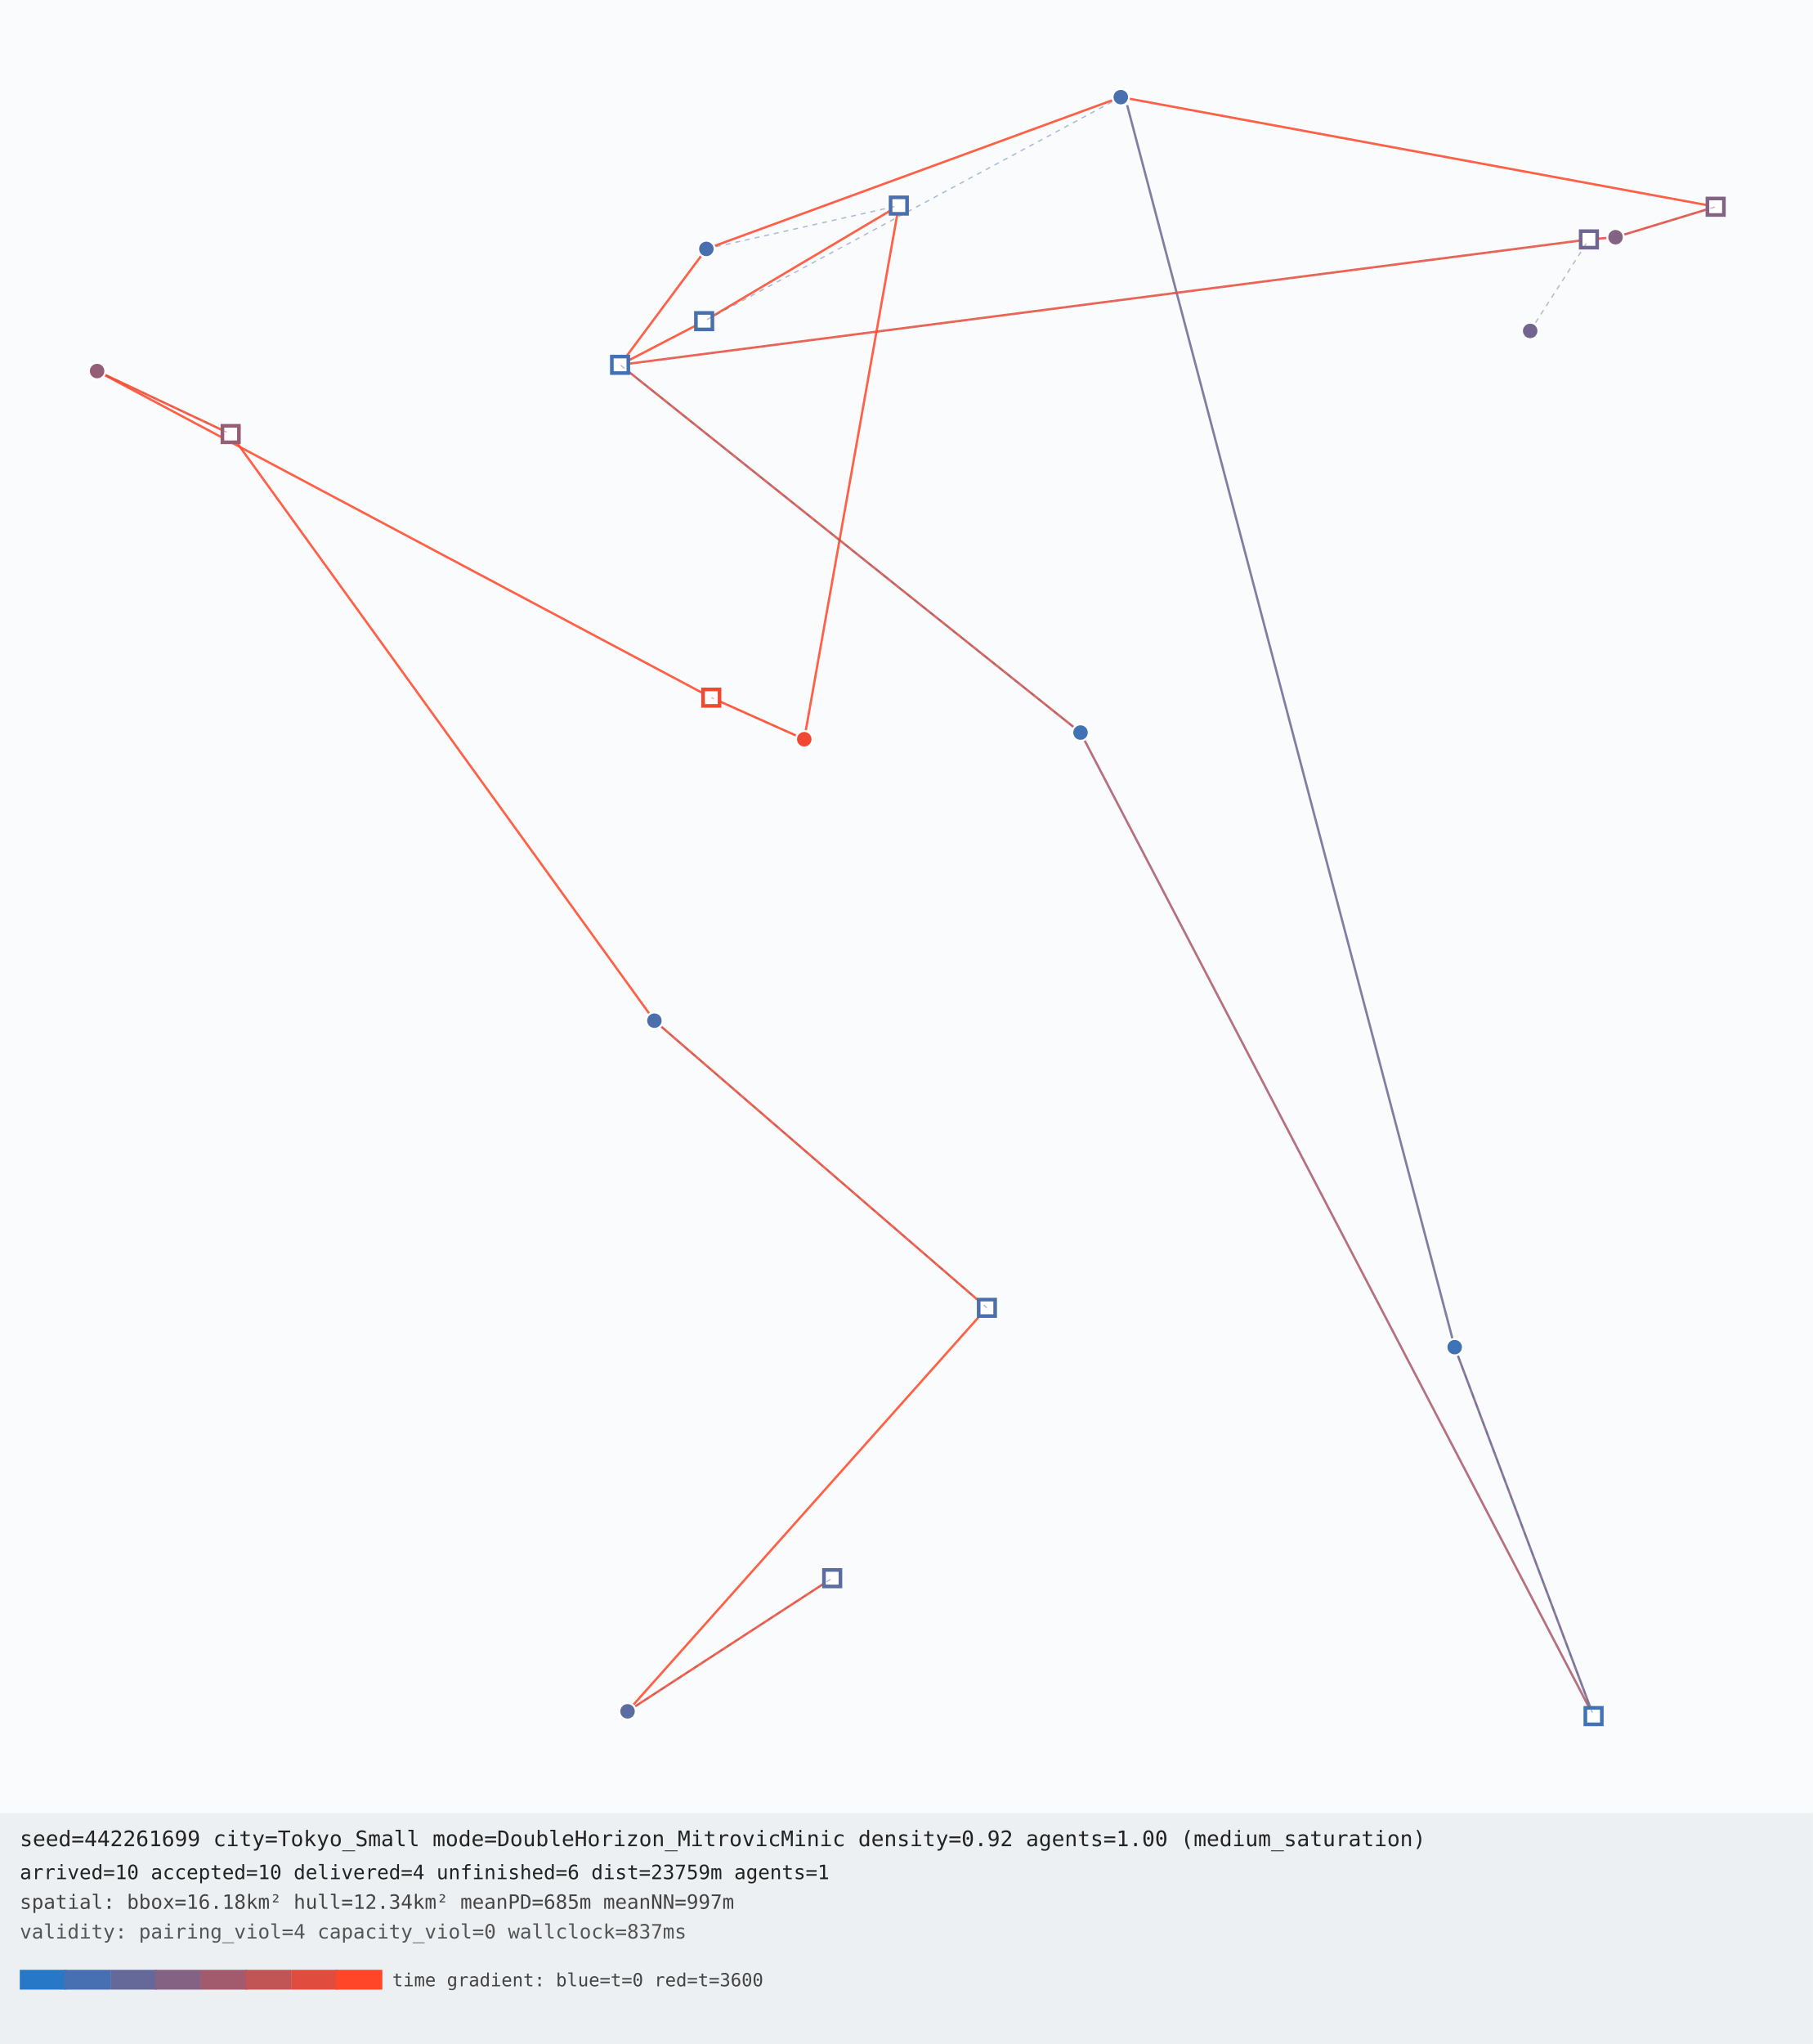
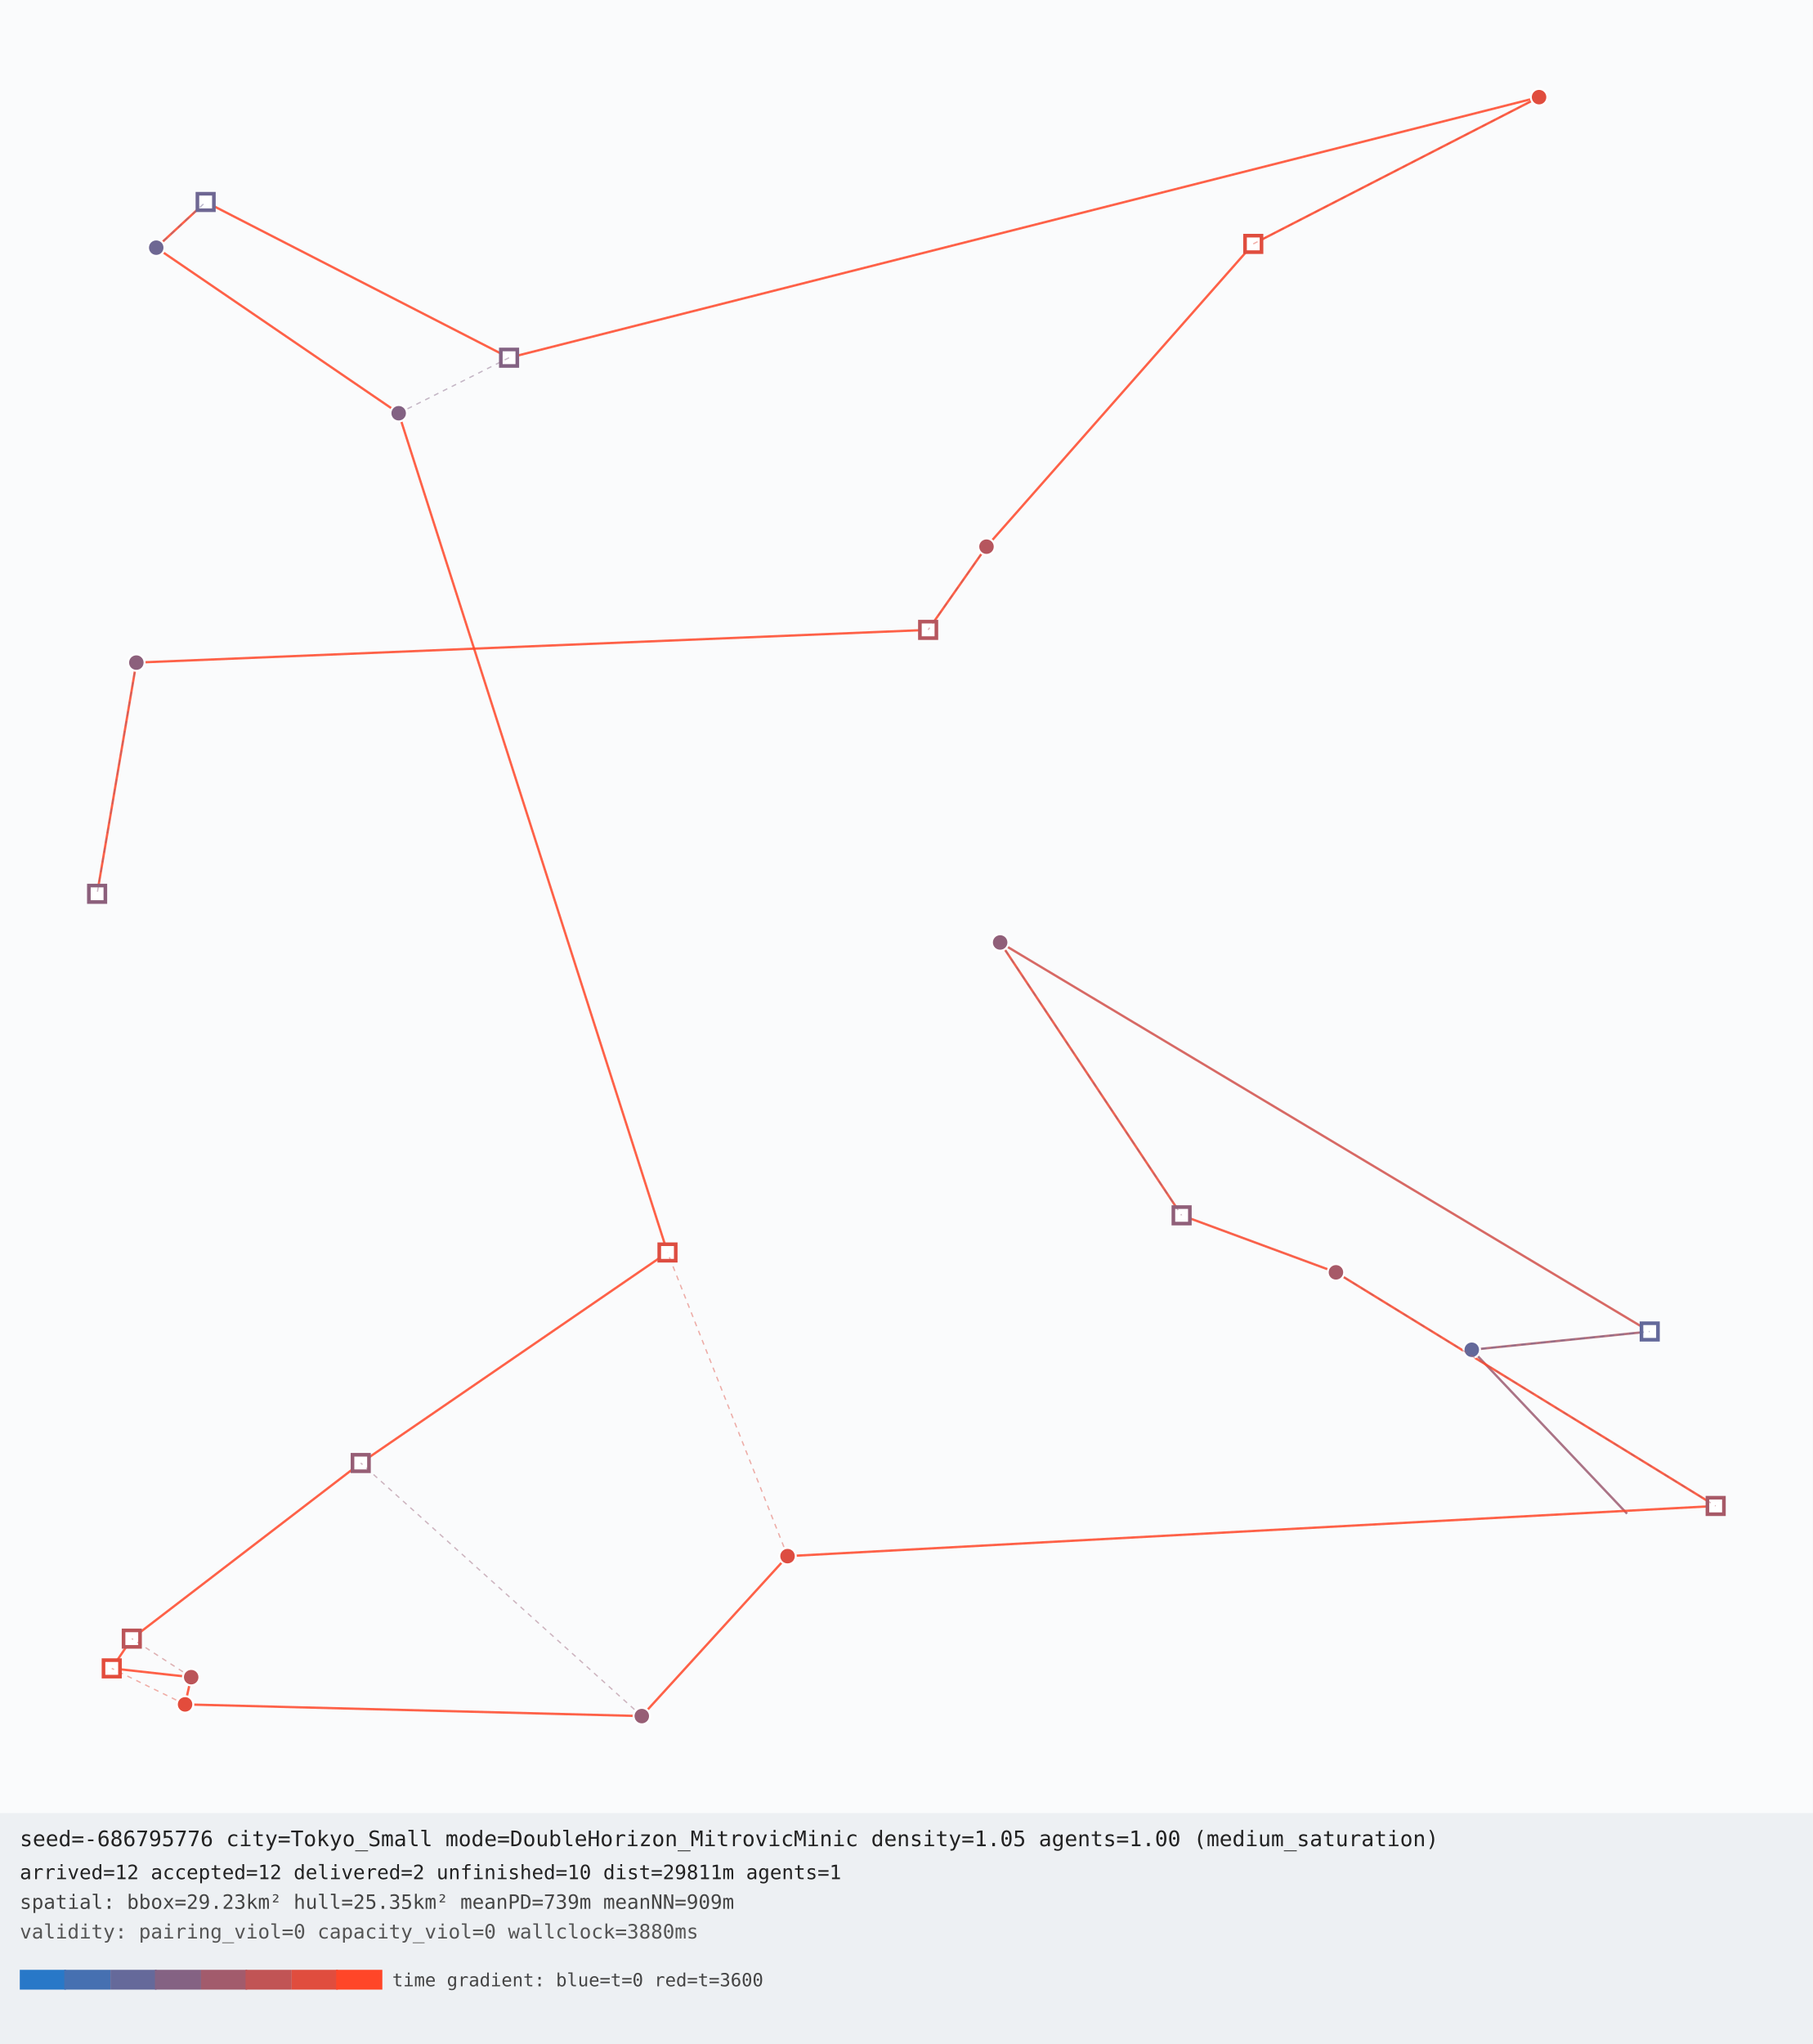
<svg xmlns="http://www.w3.org/2000/svg" width="1100" height="1240">
  <rect width="1100" height="1100" fill="#fafbfc" />
-   <line x1="683.96" y1="63.797" x2="882.703" y2="817.256" stroke="rgb(107,104,149)" stroke-width="1.4" opacity="0.85" />
-   <line x1="882.703" y1="817.256" x2="966.984" y2="1041.07" stroke="rgb(124,100,137)" stroke-width="1.4" opacity="0.85" />
-   <line x1="966.984" y1="1041.07" x2="655.66" y2="444.417" stroke="rgb(169,89,103)" stroke-width="1.4" opacity="0.85" />
-   <line x1="655.66" y1="444.417" x2="376.268" y2="221.324" stroke="rgb(225,76,62)" stroke-width="1.4" opacity="0.85" />
-   <line x1="376.268" y1="221.324" x2="964.154" y2="145.237" stroke="rgb(230,75,58)" stroke-width="1.4" opacity="0.85" />
-   <line x1="964.154" y1="145.237" x2="980.306" y2="143.899" stroke="rgb(231,75,57)" stroke-width="1.4" opacity="0.85" />
-   <line x1="980.306" y1="143.899" x2="1041.07" y2="125.411" stroke="rgb(238,73,52)" stroke-width="1.4" opacity="0.85" />
-   <line x1="1041.07" y1="125.411" x2="680.087" y2="58.929" stroke="rgb(255,70,40)" stroke-width="1.4" opacity="0.85" />
-   <line x1="680.087" y1="58.929" x2="428.614" y2="150.99" stroke="rgb(255,70,40)" stroke-width="1.4" opacity="0.85" />
-   <line x1="428.614" y1="150.99" x2="376.268" y2="221.324" stroke="rgb(255,70,40)" stroke-width="1.4" opacity="0.85" />
-   <line x1="376.268" y1="221.324" x2="427.282" y2="194.838" stroke="rgb(255,70,40)" stroke-width="1.4" opacity="0.85" />
-   <line x1="427.282" y1="194.838" x2="545.409" y2="124.717" stroke="rgb(255,70,40)" stroke-width="1.4" opacity="0.85" />
-   <line x1="545.409" y1="124.717" x2="488.022" y2="448.462" stroke="rgb(255,70,40)" stroke-width="1.4" opacity="0.85" />
-   <line x1="488.022" y1="448.462" x2="431.619" y2="423.232" stroke="rgb(255,70,40)" stroke-width="1.4" opacity="0.85" />
-   <line x1="431.619" y1="423.232" x2="58.929" y2="225.109" stroke="rgb(255,70,40)" stroke-width="1.4" opacity="0.85" />
-   <line x1="58.929" y1="225.109" x2="139.966" y2="263.315" stroke="rgb(255,70,40)" stroke-width="1.4" opacity="0.85" />
-   <line x1="139.966" y1="263.315" x2="397.093" y2="619.203" stroke="rgb(255,70,40)" stroke-width="1.4" opacity="0.85" />
-   <line x1="397.093" y1="619.203" x2="598.859" y2="793.408" stroke="rgb(255,70,40)" stroke-width="1.4" opacity="0.85" />
-   <line x1="598.859" y1="793.408" x2="380.781" y2="1038.19" stroke="rgb(255,70,40)" stroke-width="1.4" opacity="0.85" />
-   <line x1="380.781" y1="1038.19" x2="504.976" y2="957.415" stroke="rgb(255,70,40)" stroke-width="1.4" opacity="0.85" />
-   <circle cx="882.703" cy="817.256" r="5" fill="rgb(63,114,182)" stroke="white" stroke-width="1.2" />
-   <rect x="961.984" y="1036.07" width="10" height="10" fill="white" stroke="rgb(63,114,182)" stroke-width="2.2" />
-   <line x1="882.703" y1="817.256" x2="966.984" y2="1041.07" stroke="rgb(63,114,182)" stroke-width="0.8" stroke-dasharray="3,3" opacity="0.45" />
-   <circle cx="655.66" cy="444.417" r="5" fill="rgb(65,114,181)" stroke="white" stroke-width="1.2" />
-   <rect x="371.268" y="216.324" width="10" height="10" fill="white" stroke="rgb(65,114,181)" stroke-width="2.2" />
-   <line x1="655.66" y1="444.417" x2="376.268" y2="221.324" stroke="rgb(65,114,181)" stroke-width="0.8" stroke-dasharray="3,3" opacity="0.45" />
-   <circle cx="928.511" cy="200.754" r="5" fill="rgb(114,102,144)" stroke="white" stroke-width="1.2" />
-   <rect x="959.154" y="140.237" width="10" height="10" fill="white" stroke="rgb(114,102,144)" stroke-width="2.2" />
-   <line x1="928.511" y1="200.754" x2="964.154" y2="145.237" stroke="rgb(114,102,144)" stroke-width="0.8" stroke-dasharray="3,3" opacity="0.45" />
-   <circle cx="980.306" cy="143.899" r="5" fill="rgb(130,99,132)" stroke="white" stroke-width="1.2" />
-   <rect x="1036.07" y="120.411" width="10" height="10" fill="white" stroke="rgb(130,99,132)" stroke-width="2.2" />
-   <line x1="980.306" y1="143.899" x2="1041.07" y2="125.411" stroke="rgb(130,99,132)" stroke-width="0.8" stroke-dasharray="3,3" opacity="0.45" />
-   <circle cx="680.087" cy="58.929" r="5" fill="rgb(72,112,175)" stroke="white" stroke-width="1.2" />
-   <rect x="422.282" y="189.838" width="10" height="10" fill="white" stroke="rgb(72,112,175)" stroke-width="2.2" />
-   <line x1="680.087" y1="58.929" x2="427.282" y2="194.838" stroke="rgb(72,112,175)" stroke-width="0.8" stroke-dasharray="3,3" opacity="0.45" />
-   <circle cx="428.614" cy="150.99" r="5" fill="rgb(74,111,174)" stroke="white" stroke-width="1.2" />
-   <rect x="540.409" y="119.717" width="10" height="10" fill="white" stroke="rgb(74,111,174)" stroke-width="2.2" />
-   <line x1="428.614" y1="150.99" x2="545.409" y2="124.717" stroke="rgb(74,111,174)" stroke-width="0.8" stroke-dasharray="3,3" opacity="0.45" />
-   <circle cx="397.093" cy="619.203" r="5" fill="rgb(76,111,172)" stroke="white" stroke-width="1.2" />
-   <rect x="593.859" y="788.408" width="10" height="10" fill="white" stroke="rgb(76,111,172)" stroke-width="2.2" />
-   <line x1="397.093" y1="619.203" x2="598.859" y2="793.408" stroke="rgb(76,111,172)" stroke-width="0.8" stroke-dasharray="3,3" opacity="0.45" />
-   <circle cx="380.781" cy="1038.19" r="5" fill="rgb(91,108,161)" stroke="white" stroke-width="1.2" />
-   <rect x="499.976" y="952.415" width="10" height="10" fill="white" stroke="rgb(91,108,161)" stroke-width="2.2" />
-   <line x1="380.781" y1="1038.19" x2="504.976" y2="957.415" stroke="rgb(91,108,161)" stroke-width="0.8" stroke-dasharray="3,3" opacity="0.45" />
-   <circle cx="58.929" cy="225.109" r="5" fill="rgb(149,94,118)" stroke="white" stroke-width="1.2" />
-   <rect x="134.966" y="258.315" width="10" height="10" fill="white" stroke="rgb(149,94,118)" stroke-width="2.2" />
-   <line x1="58.929" y1="225.109" x2="139.966" y2="263.315" stroke="rgb(149,94,118)" stroke-width="0.8" stroke-dasharray="3,3" opacity="0.45" />
-   <circle cx="488.022" cy="448.462" r="5" fill="rgb(240,73,50)" stroke="white" stroke-width="1.2" />
-   <rect x="426.619" y="418.232" width="10" height="10" fill="white" stroke="rgb(240,73,50)" stroke-width="2.2" />
-   <line x1="488.022" y1="448.462" x2="431.619" y2="423.232" stroke="rgb(240,73,50)" stroke-width="0.8" stroke-dasharray="3,3" opacity="0.45" />
+   <line x1="987.306" y1="918.275" x2="893.068" y2="818.833" stroke="rgb(156,92,113)" stroke-width="1.4" opacity="0.85" />
+   <line x1="893.068" y1="818.833" x2="1001.05" y2="807.757" stroke="rgb(167,90,105)" stroke-width="1.4" opacity="0.85" />
+   <line x1="1001.05" y1="807.757" x2="606.888" y2="571.753" stroke="rgb(209,80,74)" stroke-width="1.4" opacity="0.85" />
+   <line x1="606.888" y1="571.753" x2="717.007" y2="737.283" stroke="rgb(236,74,53)" stroke-width="1.4" opacity="0.85" />
+   <line x1="717.007" y1="737.283" x2="810.647" y2="771.868" stroke="rgb(249,71,44)" stroke-width="1.4" opacity="0.85" />
+   <line x1="810.647" y1="771.868" x2="1041.07" y2="913.598" stroke="rgb(255,70,40)" stroke-width="1.4" opacity="0.85" />
+   <line x1="1041.07" y1="913.598" x2="477.878" y2="944.039" stroke="rgb(255,70,40)" stroke-width="1.4" opacity="0.85" />
+   <line x1="477.878" y1="944.039" x2="389.436" y2="1041.07" stroke="rgb(255,70,40)" stroke-width="1.4" opacity="0.85" />
+   <line x1="389.436" y1="1041.07" x2="112.3" y2="1033.98" stroke="rgb(255,70,40)" stroke-width="1.4" opacity="0.85" />
+   <line x1="112.3" y1="1033.98" x2="116.016" y2="1017.46" stroke="rgb(255,70,40)" stroke-width="1.4" opacity="0.85" />
+   <line x1="116.016" y1="1017.46" x2="67.802" y2="1012.13" stroke="rgb(255,70,40)" stroke-width="1.4" opacity="0.85" />
+   <line x1="67.802" y1="1012.13" x2="79.976" y2="994.081" stroke="rgb(255,70,40)" stroke-width="1.4" opacity="0.85" />
+   <line x1="79.976" y1="994.081" x2="218.896" y2="887.536" stroke="rgb(255,70,40)" stroke-width="1.4" opacity="0.85" />
+   <line x1="218.896" y1="887.536" x2="405.038" y2="759.816" stroke="rgb(255,70,40)" stroke-width="1.4" opacity="0.85" />
+   <line x1="405.038" y1="759.816" x2="241.92" y2="250.686" stroke="rgb(255,70,40)" stroke-width="1.4" opacity="0.85" />
+   <line x1="241.92" y1="250.686" x2="94.8" y2="150.243" stroke="rgb(255,70,40)" stroke-width="1.4" opacity="0.85" />
+   <line x1="94.8" y1="150.243" x2="124.787" y2="122.532" stroke="rgb(255,70,40)" stroke-width="1.4" opacity="0.85" />
+   <line x1="124.787" y1="122.532" x2="308.901" y2="217.011" stroke="rgb(255,70,40)" stroke-width="1.4" opacity="0.85" />
+   <line x1="308.901" y1="217.011" x2="933.899" y2="58.929" stroke="rgb(255,70,40)" stroke-width="1.4" opacity="0.85" />
+   <line x1="933.899" y1="58.929" x2="760.484" y2="147.961" stroke="rgb(255,70,40)" stroke-width="1.4" opacity="0.85" />
+   <line x1="760.484" y1="147.961" x2="598.606" y2="331.631" stroke="rgb(255,70,40)" stroke-width="1.4" opacity="0.85" />
+   <line x1="598.606" y1="331.631" x2="563.198" y2="382.115" stroke="rgb(255,70,40)" stroke-width="1.4" opacity="0.85" />
+   <line x1="563.198" y1="382.115" x2="82.736" y2="401.967" stroke="rgb(255,70,40)" stroke-width="1.4" opacity="0.85" />
+   <line x1="82.736" y1="401.967" x2="58.929" y2="542.221" stroke="rgb(255,70,40)" stroke-width="1.4" opacity="0.85" />
+   <circle cx="893.068" cy="818.833" r="5" fill="rgb(100,105,154)" stroke="white" stroke-width="1.2" />
+   <rect x="996.048" y="802.757" width="10" height="10" fill="white" stroke="rgb(100,105,154)" stroke-width="2.2" />
+   <line x1="893.068" y1="818.833" x2="1001.05" y2="807.757" stroke="rgb(100,105,154)" stroke-width="0.8" stroke-dasharray="3,3" opacity="0.45" />
+   <circle cx="606.888" cy="571.753" r="5" fill="rgb(144,95,121)" stroke="white" stroke-width="1.2" />
+   <rect x="712.007" y="732.283" width="10" height="10" fill="white" stroke="rgb(144,95,121)" stroke-width="2.2" />
+   <line x1="606.888" y1="571.753" x2="717.007" y2="737.283" stroke="rgb(144,95,121)" stroke-width="0.8" stroke-dasharray="3,3" opacity="0.45" />
+   <circle cx="94.8" cy="150.243" r="5" fill="rgb(110,103,147)" stroke="white" stroke-width="1.2" />
+   <rect x="119.787" y="117.532" width="10" height="10" fill="white" stroke="rgb(110,103,147)" stroke-width="2.2" />
+   <line x1="94.8" y1="150.243" x2="124.787" y2="122.532" stroke="rgb(110,103,147)" stroke-width="0.8" stroke-dasharray="3,3" opacity="0.45" />
+   <circle cx="241.92" cy="250.686" r="5" fill="rgb(131,98,131)" stroke="white" stroke-width="1.2" />
+   <rect x="303.901" y="212.011" width="10" height="10" fill="white" stroke="rgb(131,98,131)" stroke-width="2.2" />
+   <line x1="241.92" y1="250.686" x2="308.901" y2="217.011" stroke="rgb(131,98,131)" stroke-width="0.8" stroke-dasharray="3,3" opacity="0.45" />
+   <circle cx="82.736" cy="401.967" r="5" fill="rgb(140,96,124)" stroke="white" stroke-width="1.2" />
+   <rect x="53.929" y="537.221" width="10" height="10" fill="white" stroke="rgb(140,96,124)" stroke-width="2.2" />
+   <line x1="82.736" y1="401.967" x2="58.929" y2="542.221" stroke="rgb(140,96,124)" stroke-width="0.8" stroke-dasharray="3,3" opacity="0.45" />
+   <circle cx="389.436" cy="1041.07" r="5" fill="rgb(150,94,117)" stroke="white" stroke-width="1.2" />
+   <rect x="213.896" y="882.536" width="10" height="10" fill="white" stroke="rgb(150,94,117)" stroke-width="2.2" />
+   <line x1="389.436" y1="1041.07" x2="218.896" y2="887.536" stroke="rgb(150,94,117)" stroke-width="0.8" stroke-dasharray="3,3" opacity="0.45" />
+   <circle cx="810.647" cy="771.868" r="5" fill="rgb(167,90,104)" stroke="white" stroke-width="1.2" />
+   <rect x="1036.07" y="908.598" width="10" height="10" fill="white" stroke="rgb(167,90,104)" stroke-width="2.2" />
+   <line x1="810.647" y1="771.868" x2="1041.07" y2="913.598" stroke="rgb(167,90,104)" stroke-width="0.8" stroke-dasharray="3,3" opacity="0.45" />
+   <circle cx="598.606" cy="331.631" r="5" fill="rgb(182,86,94)" stroke="white" stroke-width="1.2" />
+   <rect x="558.198" y="377.115" width="10" height="10" fill="white" stroke="rgb(182,86,94)" stroke-width="2.2" />
+   <line x1="598.606" y1="331.631" x2="563.198" y2="382.115" stroke="rgb(182,86,94)" stroke-width="0.8" stroke-dasharray="3,3" opacity="0.45" />
+   <circle cx="116.016" cy="1017.46" r="5" fill="rgb(187,85,89)" stroke="white" stroke-width="1.2" />
+   <rect x="74.976" y="989.081" width="10" height="10" fill="white" stroke="rgb(187,85,89)" stroke-width="2.2" />
+   <line x1="116.016" y1="1017.46" x2="79.976" y2="994.081" stroke="rgb(187,85,89)" stroke-width="0.8" stroke-dasharray="3,3" opacity="0.45" />
+   <circle cx="477.878" cy="944.039" r="5" fill="rgb(221,77,65)" stroke="white" stroke-width="1.2" />
+   <rect x="400.038" y="754.816" width="10" height="10" fill="white" stroke="rgb(221,77,65)" stroke-width="2.2" />
+   <line x1="477.878" y1="944.039" x2="405.038" y2="759.816" stroke="rgb(221,77,65)" stroke-width="0.8" stroke-dasharray="3,3" opacity="0.45" />
+   <circle cx="933.899" cy="58.929" r="5" fill="rgb(224,77,62)" stroke="white" stroke-width="1.2" />
+   <rect x="755.484" y="142.961" width="10" height="10" fill="white" stroke="rgb(224,77,62)" stroke-width="2.2" />
+   <line x1="933.899" y1="58.929" x2="760.484" y2="147.961" stroke="rgb(224,77,62)" stroke-width="0.8" stroke-dasharray="3,3" opacity="0.45" />
+   <circle cx="112.3" cy="1033.98" r="5" fill="rgb(227,76,60)" stroke="white" stroke-width="1.2" />
+   <rect x="62.802" y="1007.13" width="10" height="10" fill="white" stroke="rgb(227,76,60)" stroke-width="2.2" />
+   <line x1="112.3" y1="1033.98" x2="67.802" y2="1012.13" stroke="rgb(227,76,60)" stroke-width="0.8" stroke-dasharray="3,3" opacity="0.45" />
  <rect y="1100" width="1100" height="140" fill="#edf0f3" />
-   <text x="12" y="1120" font-family="monospace" font-size="13" fill="#222">seed=442261699  city=Tokyo_Small  mode=DoubleHorizon_MitrovicMinic  density=0.92  agents=1.00  (medium_saturation)</text>
-   <text x="12" y="1140" font-family="monospace" font-size="12" fill="#222">arrived=10 accepted=10 delivered=4 unfinished=6 dist=23759m agents=1</text>
-   <text x="12" y="1158" font-family="monospace" font-size="12" fill="#444">spatial: bbox=16.18km² hull=12.34km² meanPD=685m meanNN=997m</text>
-   <text x="12" y="1176" font-family="monospace" font-size="12" fill="#555">validity: pairing_viol=4 capacity_viol=0 wallclock=837ms</text>
+   <text x="12" y="1120" font-family="monospace" font-size="13" fill="#222">seed=-686795776  city=Tokyo_Small  mode=DoubleHorizon_MitrovicMinic  density=1.05  agents=1.00  (medium_saturation)</text>
+   <text x="12" y="1140" font-family="monospace" font-size="12" fill="#222">arrived=12 accepted=12 delivered=2 unfinished=10 dist=29811m agents=1</text>
+   <text x="12" y="1158" font-family="monospace" font-size="12" fill="#444">spatial: bbox=29.23km² hull=25.35km² meanPD=739m meanNN=909m</text>
+   <text x="12" y="1176" font-family="monospace" font-size="12" fill="#555">validity: pairing_viol=0 capacity_viol=0 wallclock=3880ms</text>
  <rect x="12" y="1195" width="28" height="12" fill="rgb(40,120,200)" />
  <rect x="39" y="1195" width="28" height="12" fill="rgb(70,112,177)" />
  <rect x="67" y="1195" width="28" height="12" fill="rgb(101,105,154)" />
  <rect x="94" y="1195" width="28" height="12" fill="rgb(132,98,131)" />
  <rect x="122" y="1195" width="28" height="12" fill="rgb(162,91,108)" />
  <rect x="149" y="1195" width="28" height="12" fill="rgb(193,84,85)" />
  <rect x="177" y="1195" width="28" height="12" fill="rgb(224,77,62)" />
  <rect x="204" y="1195" width="28" height="12" fill="rgb(255,70,40)" />
  <text x="238" y="1205" font-family="monospace" font-size="11" fill="#444">time gradient: blue=t=0  red=t=3600</text>
</svg>
